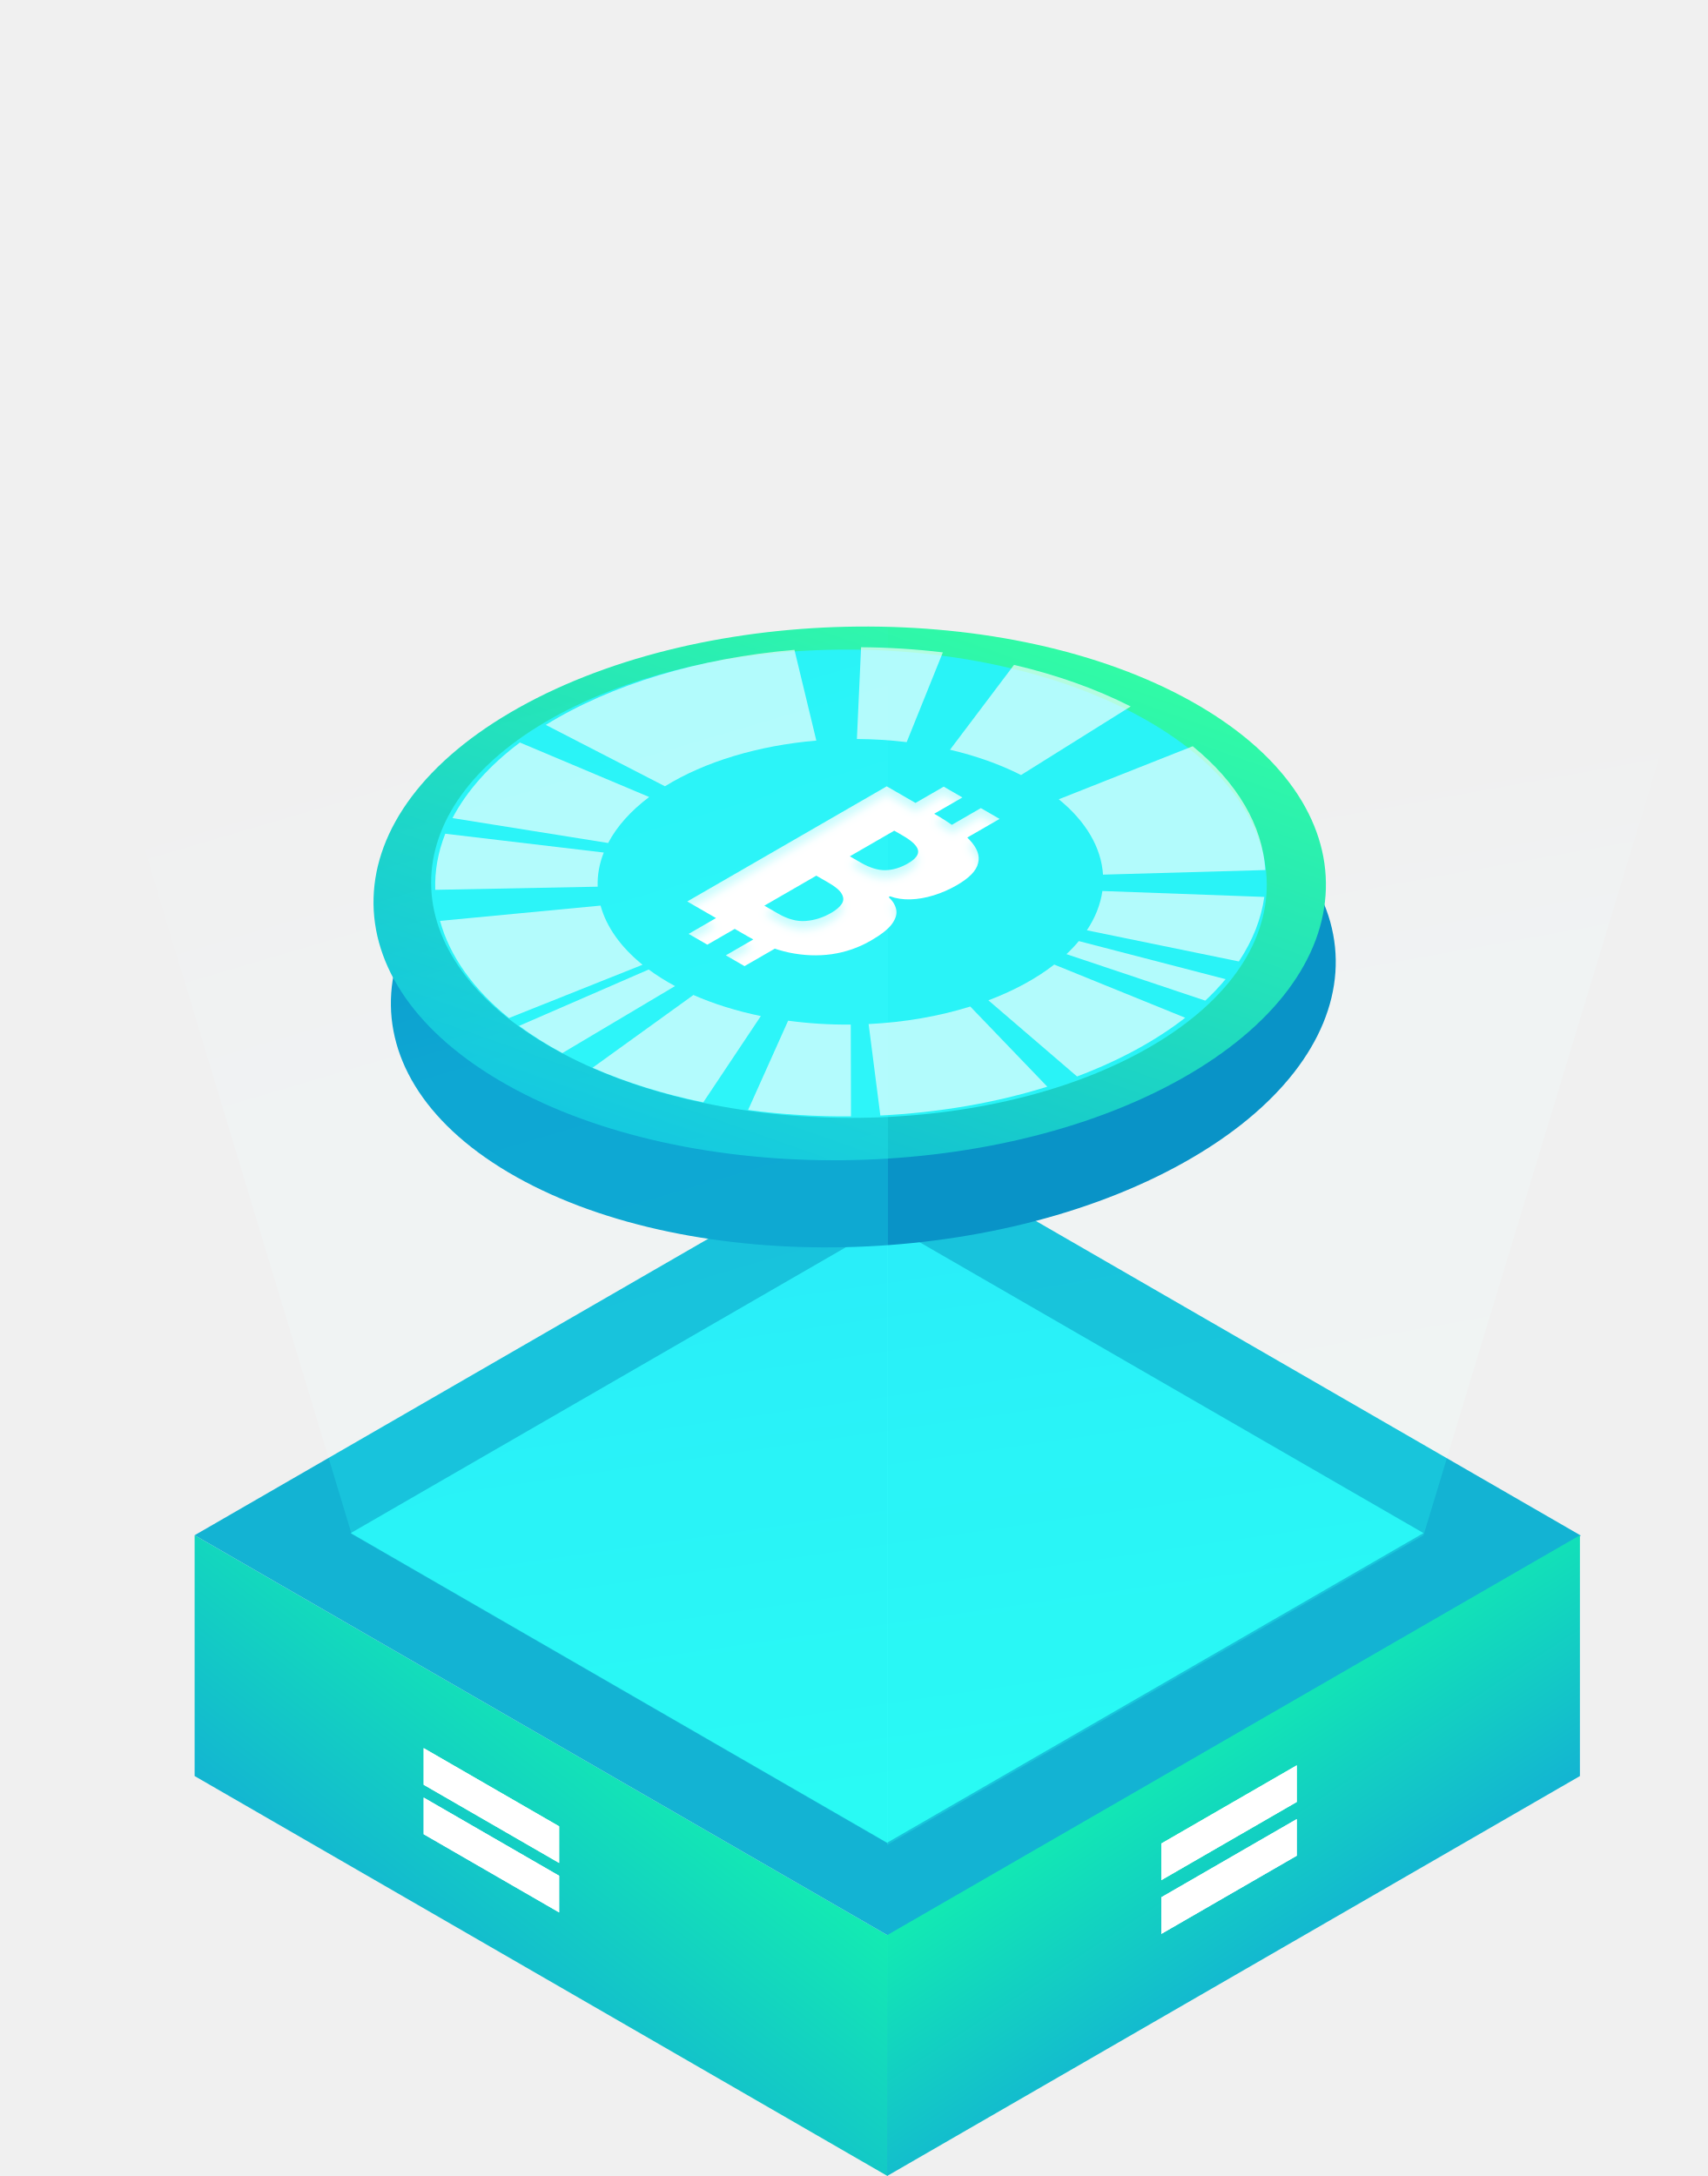
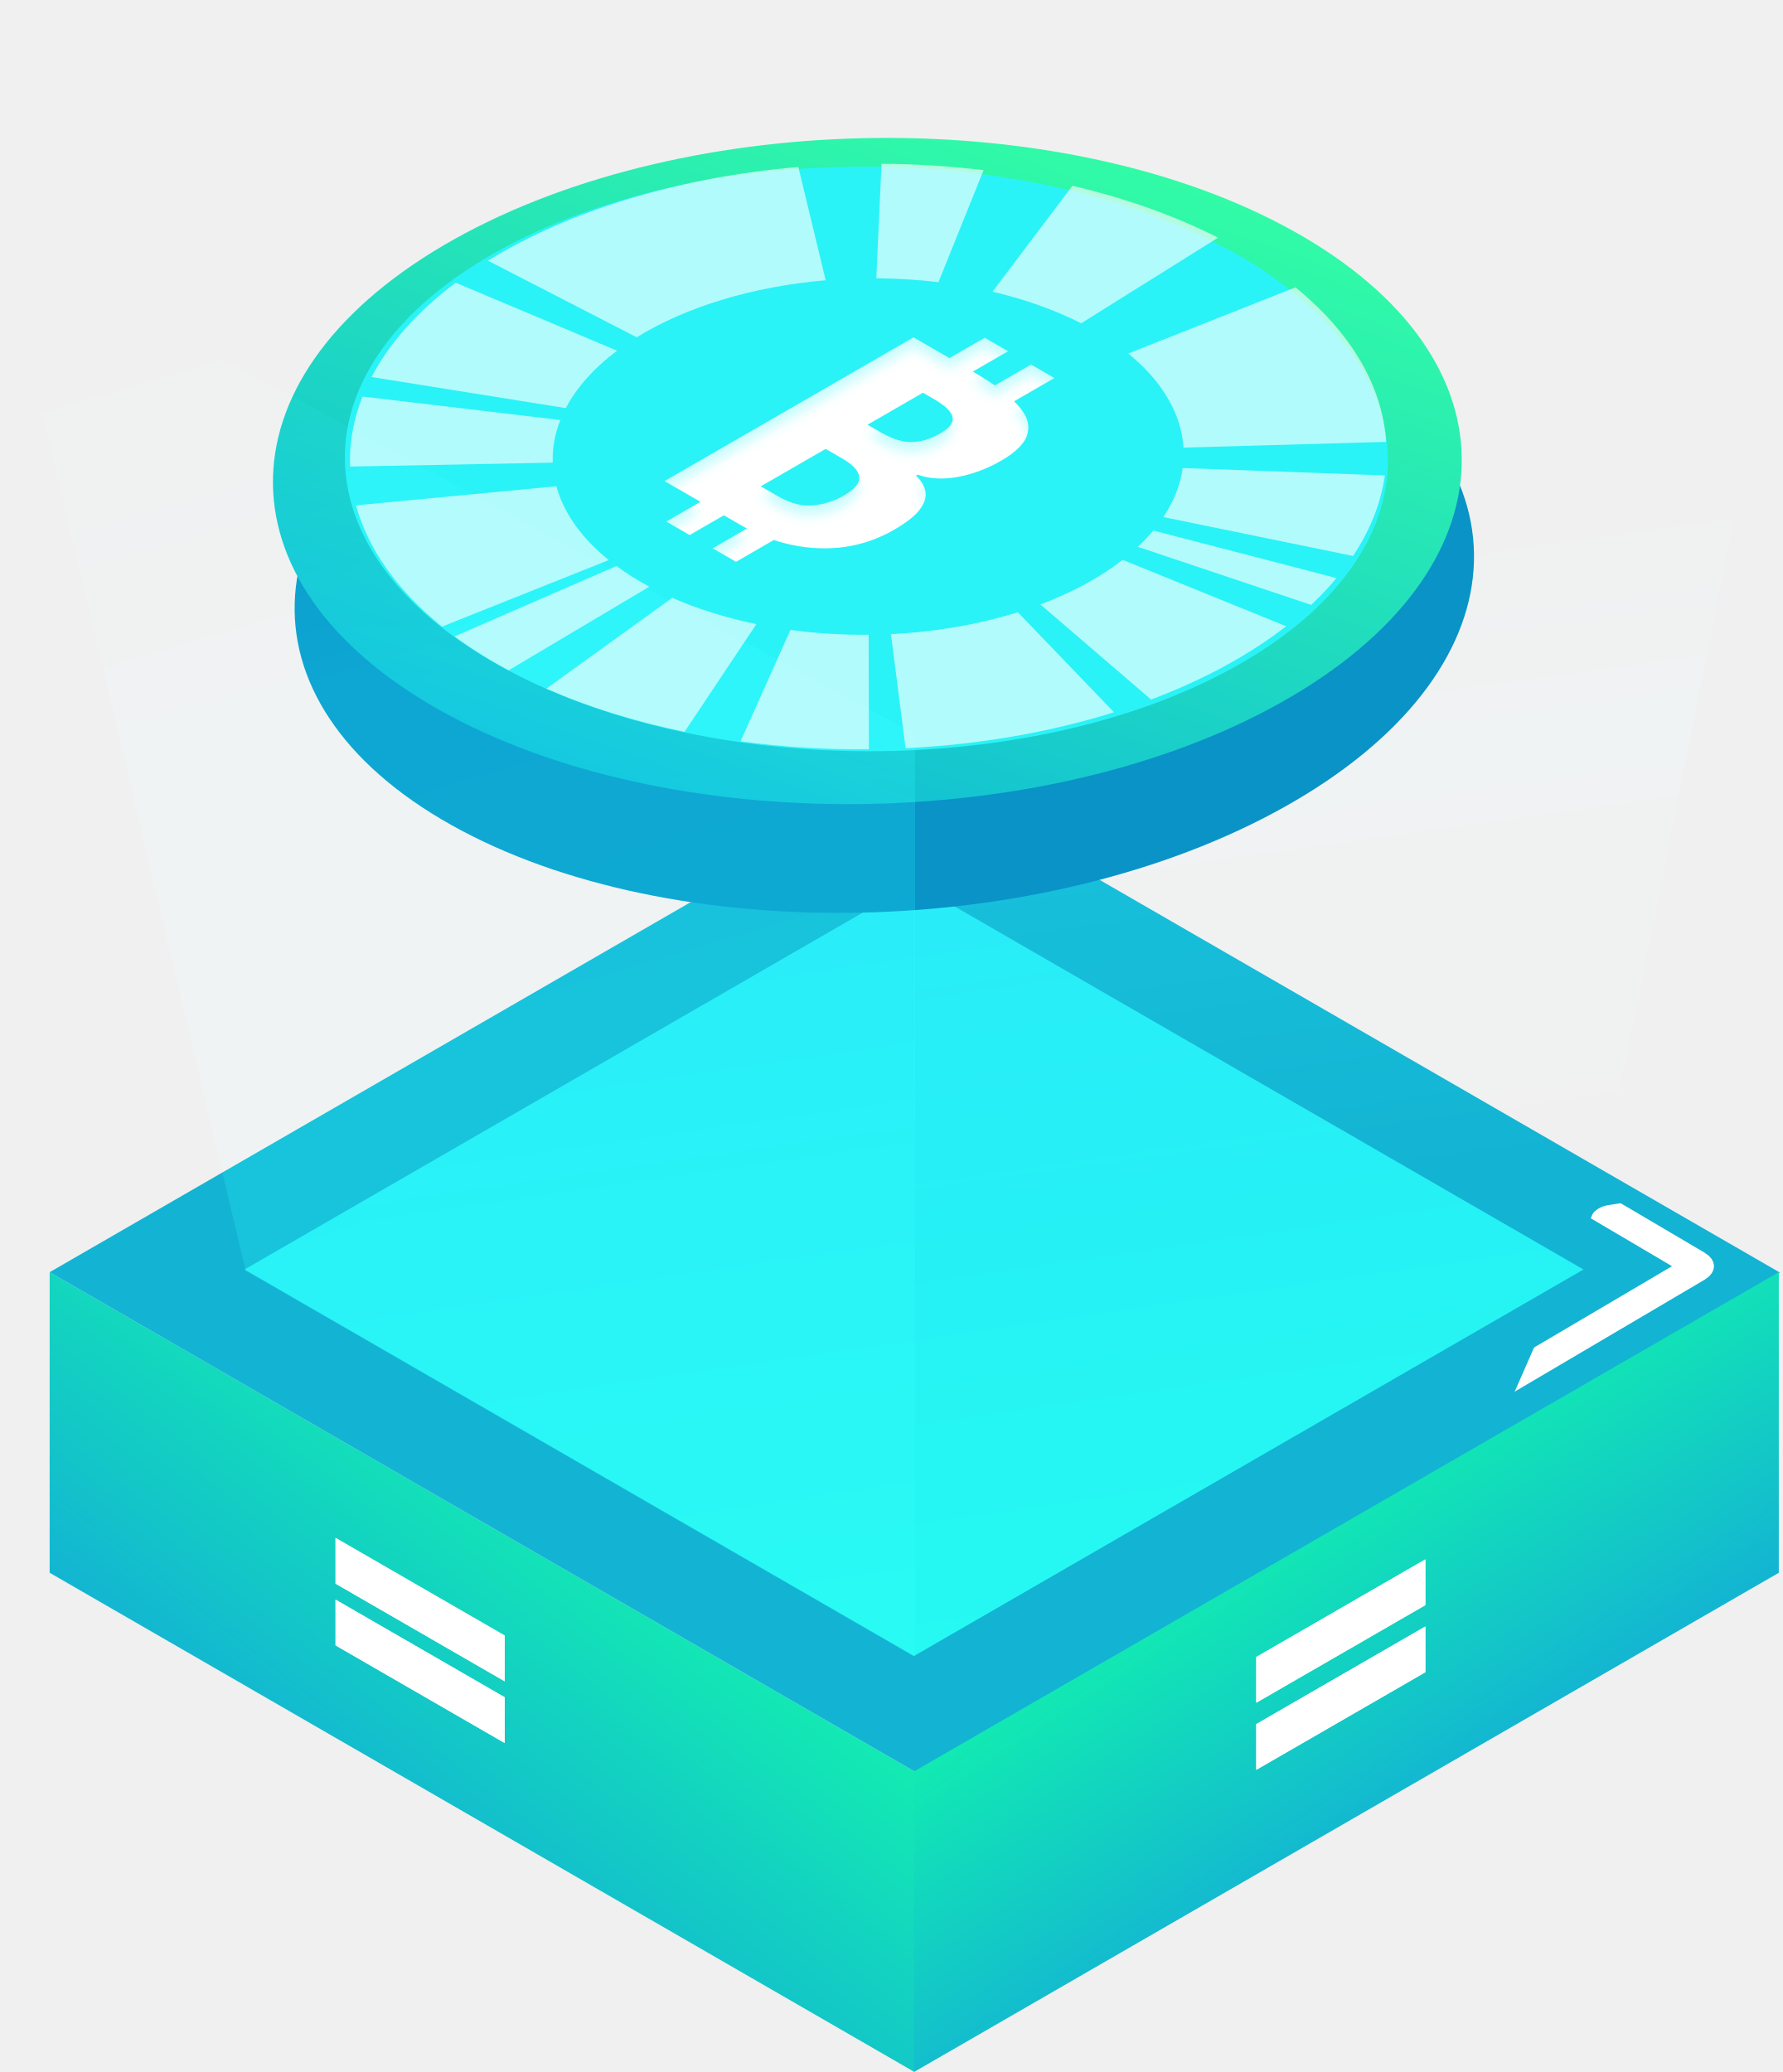
- <svg xmlns="http://www.w3.org/2000/svg" width="794" height="1012" viewBox="0 0 794 1012" fill="none">
-   <rect width="372" height="112" transform="matrix(0.866025 0.5 0 1 90.5 713.996)" fill="url(#paint0_linear_149_11)" />
-   <path d="M197 836L260 872.373V889.417L197 853.044V836Z" fill="white" />
-   <path d="M197 836L260 872.373V889.417L197 853.044V836Z" fill="white" />
-   <path d="M197 813L260 849.373V866.417L197 830.044V813Z" fill="white" />
-   <path d="M197 813L260 849.373V866.417L197 830.044V813Z" fill="white" />
-   <rect width="372" height="372.312" transform="matrix(0.866025 -0.5 0.866025 0.5 90.5 713.996)" fill="url(#paint1_linear_149_11)" />
+ <svg xmlns="http://www.w3.org/2000/svg" width="664" height="772" viewBox="0 0 664 772" fill="none">
+   <rect width="372" height="112" transform="matrix(0.866025 0.5 0 1 18.5 473.996)" fill="url(#paint0_linear_154_43)" />
+   <path d="M125 596L188 632.373V649.417L125 613.044V596Z" fill="white" />
+   <path d="M125 596L188 632.373V649.417L125 613.044V596Z" fill="white" />
+   <path d="M125 573L188 609.373V626.417L125 590.044V573Z" fill="white" />
+   <path d="M125 573L188 609.373V626.417L125 590.044V573Z" fill="white" />
+   <rect width="372" height="372.312" transform="matrix(0.866025 -0.5 0.866025 0.5 18.5 473.996)" fill="url(#paint1_linear_154_43)" />
  <g style="mix-blend-mode:screen">
-     <rect width="288.001" height="287.999" transform="matrix(0.866025 -0.5 0.866025 0.5 163.086 712.997)" fill="url(#paint2_linear_149_11)" />
+     <rect width="288.001" height="287.999" transform="matrix(0.866025 -0.5 0.866025 0.5 91.0859 472.997)" fill="url(#paint2_linear_154_43)" />
  </g>
  <g style="mix-blend-mode:screen">
-     <path d="M412.5 238.997L794 278.496L661.917 714.046L412.5 858.047V238.997Z" fill="url(#paint3_linear_149_11)" />
+     <path d="M340.5 261.5L659 127.5L589.917 474.046L340.5 618.047V261.5Z" fill="url(#paint3_linear_154_43)" />
  </g>
-   <rect width="372" height="112" transform="matrix(0.866025 -0.5 0 1 412.5 899.996)" fill="url(#paint4_linear_149_11)" />
+   <rect width="372" height="112" transform="matrix(0.866025 -0.5 0 1 340.5 659.996)" fill="url(#paint4_linear_154_43)" />
  <g style="mix-blend-mode:screen">
-     <mask id="path-8-inside-1_149_11" fill="white">
-       <rect width="339.208" height="342.229" rx="4" transform="matrix(0.861504 -0.50775 0.861504 0.50775 118.172 710.232)" />
+     <mask id="path-8-inside-1_154_43" fill="white">
+       <rect width="339.208" height="342.229" rx="4" transform="matrix(0.861504 -0.50775 0.861504 0.50775 46.1719 470.232)" />
    </mask>
-     <rect width="339.208" height="342.229" rx="4" transform="matrix(0.861504 -0.50775 0.861504 0.50775 118.172 710.232)" stroke="white" stroke-width="12" mask="url(#path-8-inside-1_149_11)" />
+     <rect width="339.208" height="342.229" rx="4" transform="matrix(0.861504 -0.50775 0.861504 0.50775 46.1719 470.232)" stroke="white" stroke-width="12" mask="url(#path-8-inside-1_154_43)" />
  </g>
-   <ellipse cx="184.89" cy="170.99" rx="184.89" ry="170.99" transform="matrix(0.872324 -0.488929 0.872324 0.488929 91 463.796)" fill="url(#paint5_linear_149_11)" />
-   <ellipse cx="182.411" cy="176.536" rx="182.411" ry="176.536" transform="matrix(0.872324 -0.488929 0.872324 0.488929 82 418.372)" fill="url(#paint6_linear_149_11)" />
-   <path d="M531.796 334.193C607.859 376.825 608.166 445.773 532.483 488.193C456.8 530.613 333.786 530.44 257.723 487.808C181.661 445.176 181.353 376.227 257.036 333.808C332.719 291.388 455.734 291.561 531.796 334.193Z" fill="#29F3F7" />
+   <ellipse cx="184.89" cy="170.99" rx="184.89" ry="170.99" transform="matrix(0.872324 -0.488929 0.872324 0.488929 19 223.796)" fill="url(#paint5_linear_154_43)" />
+   <ellipse cx="182.411" cy="176.536" rx="182.411" ry="176.536" transform="matrix(0.872324 -0.488929 0.872324 0.488929 10 178.372)" fill="url(#paint6_linear_154_43)" />
+   <path d="M459.796 94.193C535.859 136.825 536.166 205.773 460.483 248.193C384.8 290.613 261.786 290.44 185.723 247.808C109.661 205.176 109.353 136.227 185.036 93.808C260.719 51.388 383.734 51.56 459.796 94.193Z" fill="#29F3F7" />
  <g style="mix-blend-mode:screen">
-     <path d="M0 172.496L412.917 238.398V857.447L163.5 713.447L0 172.496Z" fill="url(#paint7_linear_149_11)" />
+     <path d="M0.5 89L340.917 273.5V617.449L91.5 473.448L0.5 89Z" fill="url(#paint7_linear_154_43)" />
  </g>
-   <path d="M540 857.373L603 821V838.044L540 874.417V857.373Z" fill="white" />
-   <path d="M540 857.373L603 821V838.044L540 874.417V857.373Z" fill="white" />
-   <path d="M540 882.373L603 846V863.044L540 899.417V882.373Z" fill="white" />
-   <path d="M540 882.373L603 846V863.044L540 899.417V882.373Z" fill="white" />
-   <g style="mix-blend-mode:screen" filter="url(#filter0_i_149_11)">
-     <path d="M433.626 388.8L456.1 375.825L464.803 380.85L442.33 393.825L433.626 388.8ZM416.349 378.825L438.822 365.85L447.526 370.875L425.053 383.85L416.349 378.825ZM337.498 444.3L359.971 431.325L368.674 436.35L346.201 449.325L337.498 444.3ZM320.22 434.325L342.694 421.35L351.397 426.375L328.924 439.35L320.22 434.325ZM319.571 419.25L412.322 365.7L434.666 378.6C442.113 382.9 447.526 386.925 450.904 390.675C454.454 394.425 455.753 398.025 454.801 401.475C454.021 404.925 450.73 408.325 444.928 411.675C441.464 413.675 437.87 415.25 434.146 416.4C430.422 417.55 426.828 418.175 423.364 418.275C419.9 418.375 416.739 417.9 413.881 416.85L413.231 417.225C415.137 419.025 416.306 420.95 416.739 423C417.172 425.05 416.522 427.275 414.79 429.675C413.058 432.075 409.767 434.675 404.918 437.475C399.288 440.725 393.226 442.825 386.731 443.775C380.322 444.675 373.741 444.425 366.986 443.025C360.404 441.625 353.995 439.125 347.76 435.525L319.571 419.25ZM400.111 401.1C404.441 403.6 408.338 404.8 411.802 404.7C415.267 404.6 418.731 403.55 422.195 401.55C425.746 399.5 427.304 397.45 426.871 395.4C426.438 393.35 424.057 391.075 419.727 388.575L415.83 386.325L395.175 398.25L400.111 401.1ZM379.586 407.25L355.424 421.2L361.79 424.875C366.293 427.475 370.536 428.625 374.52 428.325C378.677 428.025 382.661 426.775 386.471 424.575C388.81 423.225 390.455 421.825 391.408 420.375C392.36 418.925 392.36 417.375 391.408 415.725C390.542 414.125 388.506 412.4 385.302 410.55L379.586 407.25Z" fill="white" />
+   <path d="M468 617.373L531 581V598.044L468 634.417V617.373Z" fill="white" />
+   <path d="M468 617.373L531 581V598.044L468 634.417V617.373Z" fill="white" />
+   <path d="M468 642.373L531 606V623.044L468 659.417V642.373Z" fill="white" />
+   <path d="M468 642.373L531 606V623.044L468 659.417V642.373Z" fill="white" />
+   <g style="mix-blend-mode:screen" filter="url(#filter0_i_154_43)">
+     <path d="M361.626 148.8L384.1 135.825L392.803 140.85L370.33 153.825L361.626 148.8ZM344.349 138.825L366.822 125.85L375.526 130.875L353.053 143.85L344.349 138.825ZM265.498 204.3L287.971 191.325L296.674 196.35L274.201 209.325L265.498 204.3ZM248.22 194.325L270.694 181.35L279.397 186.375L256.924 199.35L248.22 194.325ZM247.571 179.25L340.322 125.7L362.666 138.6C370.113 142.9 375.526 146.925 378.904 150.675C382.454 154.425 383.753 158.025 382.801 161.475C382.021 164.925 378.73 168.325 372.928 171.675C369.464 173.675 365.87 175.25 362.146 176.4C358.422 177.55 354.828 178.175 351.364 178.275C347.9 178.375 344.739 177.9 341.881 176.85L341.231 177.225C343.137 179.025 344.306 180.95 344.739 183C345.172 185.05 344.522 187.275 342.79 189.675C341.058 192.075 337.767 194.675 332.918 197.475C327.288 200.725 321.226 202.825 314.731 203.775C308.322 204.675 301.741 204.425 294.986 203.025C288.404 201.625 281.995 199.125 275.76 195.525L247.571 179.25ZM328.111 161.1C332.441 163.6 336.338 164.8 339.802 164.7C343.267 164.6 346.731 163.55 350.195 161.55C353.746 159.5 355.304 157.45 354.871 155.4C354.438 153.35 352.057 151.075 347.727 148.575L343.83 146.325L323.175 158.25L328.111 161.1ZM307.586 167.25L283.424 181.2L289.79 184.875C294.293 187.475 298.536 188.625 302.52 188.325C306.677 188.025 310.661 186.775 314.471 184.575C316.81 183.225 318.455 181.825 319.408 180.375C320.36 178.925 320.36 177.375 319.408 175.725C318.542 174.125 316.506 172.4 313.302 170.55L307.586 167.25Z" fill="white" />
  </g>
-   <path d="M369.418 302.223C325.072 305.992 284.198 318.332 253.785 337.131L309.199 365.677C327.713 354.232 352.597 346.72 379.595 344.425L369.418 302.223Z" fill="white" fill-opacity="0.64" />
-   <path d="M438.424 303.403C425.94 301.894 413.202 301.093 400.401 301.011L398.457 343.687C406.25 343.737 414.004 344.225 421.605 345.144L438.424 303.403Z" fill="white" fill-opacity="0.64" />
-   <path d="M525.764 328.555C509.773 320.419 491.432 313.882 471.51 309.22L441.747 348.685C453.875 351.523 465.041 355.503 474.777 360.456L525.764 328.555Z" fill="white" fill-opacity="0.64" />
-   <path d="M588.38 404.633C587.073 383.939 575.357 363.969 554.603 347.058L492.333 371.72C504.968 382.015 512.101 394.173 512.896 406.772L588.38 404.633Z" fill="white" fill-opacity="0.64" />
-   <path d="M576.061 447.147C582.481 437.486 586.467 427.381 587.901 417.131L512.605 414.38C511.732 420.62 509.305 426.772 505.397 432.653L576.061 447.147Z" fill="white" fill-opacity="0.64" />
-   <path d="M560.455 465.372C563.902 462.137 567.054 458.805 569.899 455.391L501.645 437.672C499.913 439.751 497.994 441.779 495.896 443.748L560.455 465.372Z" fill="white" fill-opacity="0.64" />
-   <path d="M500.824 500.634C520.323 493.297 537.364 484.048 551.126 473.333L490.217 448.595C481.839 455.118 471.464 460.749 459.593 465.216L500.824 500.634Z" fill="white" fill-opacity="0.64" />
-   <path d="M241.748 345.326C227.662 355.907 217.04 367.813 210.396 380.468L282.784 392.06C286.828 384.356 293.295 377.108 301.871 370.666L241.748 345.326Z" fill="white" fill-opacity="0.64" />
-   <path d="M207.047 387.749C203.652 396.323 202.091 405.082 202.398 413.837L277.914 412.375C277.728 407.045 278.678 401.712 280.745 396.493L207.047 387.749Z" fill="white" fill-opacity="0.64" />
-   <path d="M204.615 428.281C209.07 444.57 220.029 460.022 236.667 473.469L298.777 448.678C288.649 440.491 281.976 431.085 279.264 421.168L204.615 428.281Z" fill="white" fill-opacity="0.64" />
-   <path d="M241.374 477.108C247.474 481.621 254.2 485.851 261.49 489.758L313.889 458.595C309.451 456.216 305.357 453.641 301.643 450.893L241.374 477.108Z" fill="white" fill-opacity="0.64" />
-   <path d="M275.536 496.58C291.096 503.418 308.464 508.844 327.028 512.665L353.788 472.54C342.487 470.214 331.913 466.911 322.44 462.748L275.536 496.58Z" fill="white" fill-opacity="0.64" />
-   <path d="M409.359 518.784C436.542 517.451 463.001 512.885 486.996 505.386L451.175 468.108C436.567 472.674 420.459 475.453 403.91 476.265L409.359 518.784Z" fill="white" fill-opacity="0.64" />
-   <path d="M347.876 516.21C363.51 518.327 379.58 519.324 395.71 519.179L395.601 476.506C385.781 476.594 375.998 475.987 366.48 474.698L347.876 516.21Z" fill="white" fill-opacity="0.64" />
+   <path d="M297.418 62.223C253.072 65.992 212.198 78.332 181.785 97.131L237.199 125.677C255.713 114.232 280.597 106.72 307.595 104.425L297.418 62.223Z" fill="white" fill-opacity="0.64" />
+   <path d="M366.424 63.403C353.94 61.894 341.202 61.093 328.401 61.011L326.457 103.687C334.25 103.737 342.004 104.225 349.605 105.144L366.424 63.403Z" fill="white" fill-opacity="0.64" />
+   <path d="M453.764 88.555C437.773 80.419 419.432 73.882 399.51 69.22L369.747 108.685C381.875 111.523 393.041 115.503 402.777 120.456L453.764 88.555Z" fill="white" fill-opacity="0.64" />
+   <path d="M516.38 164.633C515.073 143.939 503.357 123.969 482.603 107.058L420.333 131.721C432.968 142.015 440.101 154.173 440.896 166.772L516.38 164.633Z" fill="white" fill-opacity="0.64" />
+   <path d="M504.061 207.147C510.481 197.486 514.467 187.381 515.901 177.131L440.605 174.38C439.732 180.62 437.305 186.772 433.397 192.653L504.061 207.147Z" fill="white" fill-opacity="0.64" />
+   <path d="M488.455 225.372C491.902 222.137 495.054 218.805 497.899 215.391L429.645 197.672C427.913 199.751 425.994 201.779 423.896 203.748L488.455 225.372Z" fill="white" fill-opacity="0.64" />
+   <path d="M428.824 260.634C448.323 253.297 465.364 244.048 479.126 233.333L418.217 208.595C409.839 215.118 399.464 220.749 387.593 225.216L428.824 260.634Z" fill="white" fill-opacity="0.64" />
+   <path d="M169.748 105.326C155.662 115.907 145.04 127.813 138.396 140.468L210.784 152.06C214.828 144.356 221.295 137.108 229.871 130.666L169.748 105.326Z" fill="white" fill-opacity="0.64" />
+   <path d="M135.047 147.749C131.652 156.323 130.091 165.082 130.398 173.837L205.914 172.375C205.728 167.045 206.678 161.712 208.745 156.493L135.047 147.749Z" fill="white" fill-opacity="0.64" />
+   <path d="M132.615 188.281C137.07 204.57 148.029 220.022 164.667 233.469L226.777 208.678C216.649 200.491 209.976 191.085 207.264 181.168L132.615 188.281Z" fill="white" fill-opacity="0.64" />
+   <path d="M169.374 237.108C175.474 241.621 182.2 245.851 189.49 249.758L241.889 218.595C237.451 216.216 233.357 213.641 229.643 210.893L169.374 237.108Z" fill="white" fill-opacity="0.64" />
+   <path d="M203.536 256.58C219.096 263.418 236.464 268.844 255.028 272.665L281.788 232.54C270.487 230.214 259.913 226.911 250.44 222.748L203.536 256.58Z" fill="white" fill-opacity="0.64" />
+   <path d="M337.359 278.784C364.542 277.451 391.001 272.885 414.996 265.386L379.175 228.108C364.567 232.674 348.459 235.453 331.91 236.265L337.359 278.784Z" fill="white" fill-opacity="0.64" />
+   <path d="M275.876 276.21C291.51 278.327 307.579 279.324 323.71 279.179L323.601 236.506C313.781 236.594 303.998 235.987 294.48 234.698L275.876 276.21Z" fill="white" fill-opacity="0.64" />
  <defs>
-     <filter id="filter0_i_149_11" x="306.844" y="358.125" width="177.055" height="106.225" filterUnits="userSpaceOnUse" color-interpolation-filters="sRGB">
+     <filter id="filter0_i_154_43" x="234.844" y="118.125" width="177.055" height="106.225" filterUnits="userSpaceOnUse" color-interpolation-filters="sRGB">
      <feFlood flood-opacity="0" result="BackgroundImageFix" />
      <feBlend mode="normal" in="SourceGraphic" in2="BackgroundImageFix" result="shape" />
      <feColorMatrix in="SourceAlpha" type="matrix" values="0 0 0 0 0 0 0 0 0 0 0 0 0 0 0 0 0 0 127 0" result="hardAlpha" />
      <feOffset dy="4" />
      <feGaussianBlur stdDeviation="2" />
      <feComposite in2="hardAlpha" operator="arithmetic" k2="-1" k3="1" />
      <feColorMatrix type="matrix" values="0 0 0 0 0 0 0 0 0 0 0 0 0 0 0 0 0 0 0.25 0" />
-       <feBlend mode="normal" in2="shape" result="effect1_innerShadow_149_11" />
+       <feBlend mode="normal" in2="shape" result="effect1_innerShadow_154_43" />
    </filter>
-     <linearGradient id="paint0_linear_149_11" x1="6.972" y1="120.663" x2="40.975" y2="-67.288" gradientUnits="userSpaceOnUse">
+     <linearGradient id="paint0_linear_154_43" x1="6.972" y1="120.663" x2="40.975" y2="-67.288" gradientUnits="userSpaceOnUse">
      <stop stop-color="#13B3D3" />
      <stop offset="1" stop-color="#13EDB1" />
    </linearGradient>
-     <linearGradient id="paint1_linear_149_11" x1="6.972" y1="401.11" x2="291.947" y2="-72.749" gradientUnits="userSpaceOnUse">
+     <linearGradient id="paint1_linear_154_43" x1="6.972" y1="401.11" x2="291.947" y2="-72.749" gradientUnits="userSpaceOnUse">
      <stop stop-color="#13B3D3" />
    </linearGradient>
-     <linearGradient id="paint2_linear_149_11" x1="5.398" y1="310.276" x2="225.75" y2="-56.439" gradientUnits="userSpaceOnUse">
+     <linearGradient id="paint2_linear_154_43" x1="5.398" y1="310.276" x2="225.75" y2="-56.439" gradientUnits="userSpaceOnUse">
      <stop stop-color="#13EEB0" />
      <stop offset="1" stop-color="#13B3D3" />
    </linearGradient>
-     <linearGradient id="paint3_linear_149_11" x1="79.87" y1="752.634" x2="12.271" y2="377.341" gradientUnits="userSpaceOnUse">
-       <stop stop-color="#13EEB0" stop-opacity="0.26" />
+     <linearGradient id="paint3_linear_154_43" x1="7.871" y1="512.634" x2="-36.389" y2="193.843" gradientUnits="userSpaceOnUse">
+       <stop stop-color="#13EEB0" stop-opacity="0" />
      <stop offset="0.501" stop-color="#13B3D3" stop-opacity="0.26" />
      <stop offset="0.757" stop-color="#13B3D3" stop-opacity="0" />
    </linearGradient>
-     <linearGradient id="paint4_linear_149_11" x1="295.059" y1="120.663" x2="285.564" y2="-22.499" gradientUnits="userSpaceOnUse">
+     <linearGradient id="paint4_linear_154_43" x1="295.059" y1="120.663" x2="285.564" y2="-22.499" gradientUnits="userSpaceOnUse">
      <stop stop-color="#13B3D3" />
      <stop offset="1" stop-color="#12EBB2" />
    </linearGradient>
-     <linearGradient id="paint5_linear_149_11" x1="-11.841" y1="240.4" x2="391.801" y2="144.372" gradientUnits="userSpaceOnUse">
+     <linearGradient id="paint5_linear_154_43" x1="-11.841" y1="240.4" x2="391.801" y2="144.372" gradientUnits="userSpaceOnUse">
      <stop stop-color="#0993C7" />
    </linearGradient>
-     <linearGradient id="paint6_linear_149_11" x1="-11.682" y1="248.198" x2="388.41" y2="157.241" gradientUnits="userSpaceOnUse">
+     <linearGradient id="paint6_linear_154_43" x1="-11.682" y1="248.198" x2="388.41" y2="157.241" gradientUnits="userSpaceOnUse">
      <stop stop-color="#0EB9DA" />
      <stop offset="1" stop-color="#33FFA3" />
    </linearGradient>
-     <linearGradient id="paint7_linear_149_11" x1="161.816" y1="849.031" x2="-20.517" y2="231.22" gradientUnits="userSpaceOnUse">
+     <linearGradient id="paint7_linear_154_43" x1="89.816" y1="609.031" x2="-92.516" y2="-8.78" gradientUnits="userSpaceOnUse">
      <stop stop-color="#13EEB0" stop-opacity="0.26" />
      <stop offset="0.501" stop-color="#13B3D3" stop-opacity="0.26" />
      <stop offset="0.757" stop-color="#13B3D3" stop-opacity="0" />
    </linearGradient>
  </defs>
</svg>
